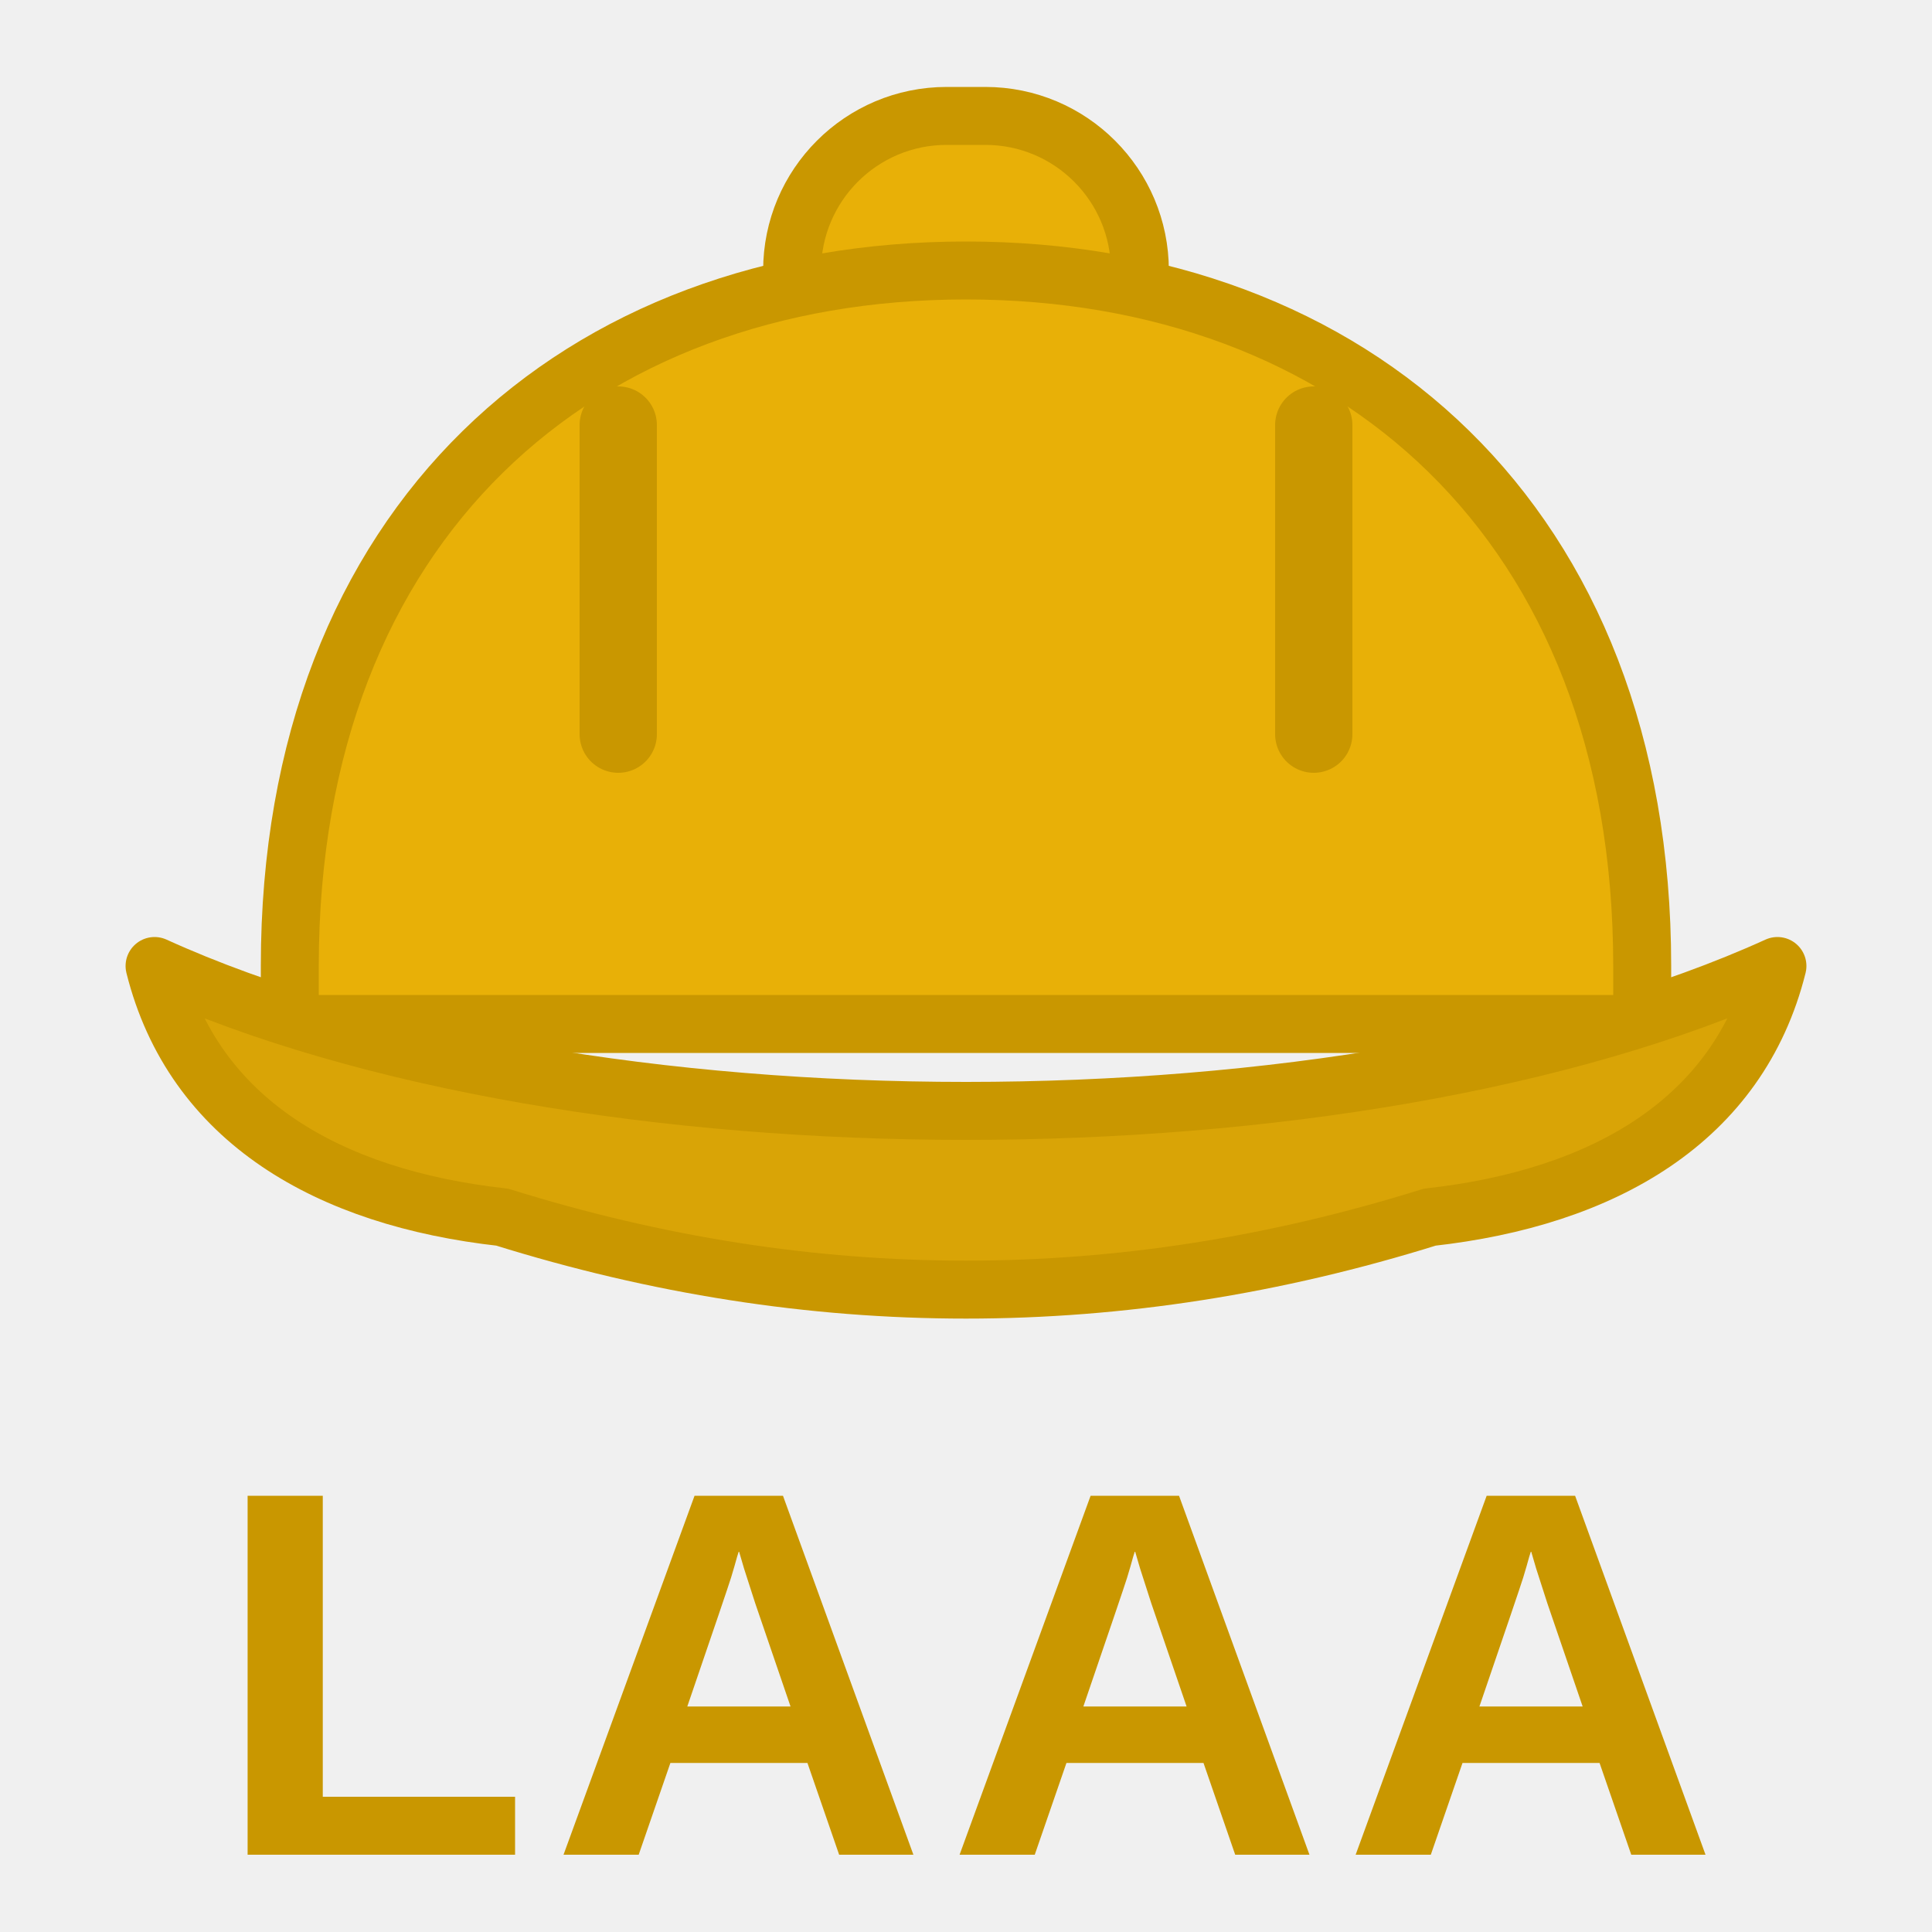
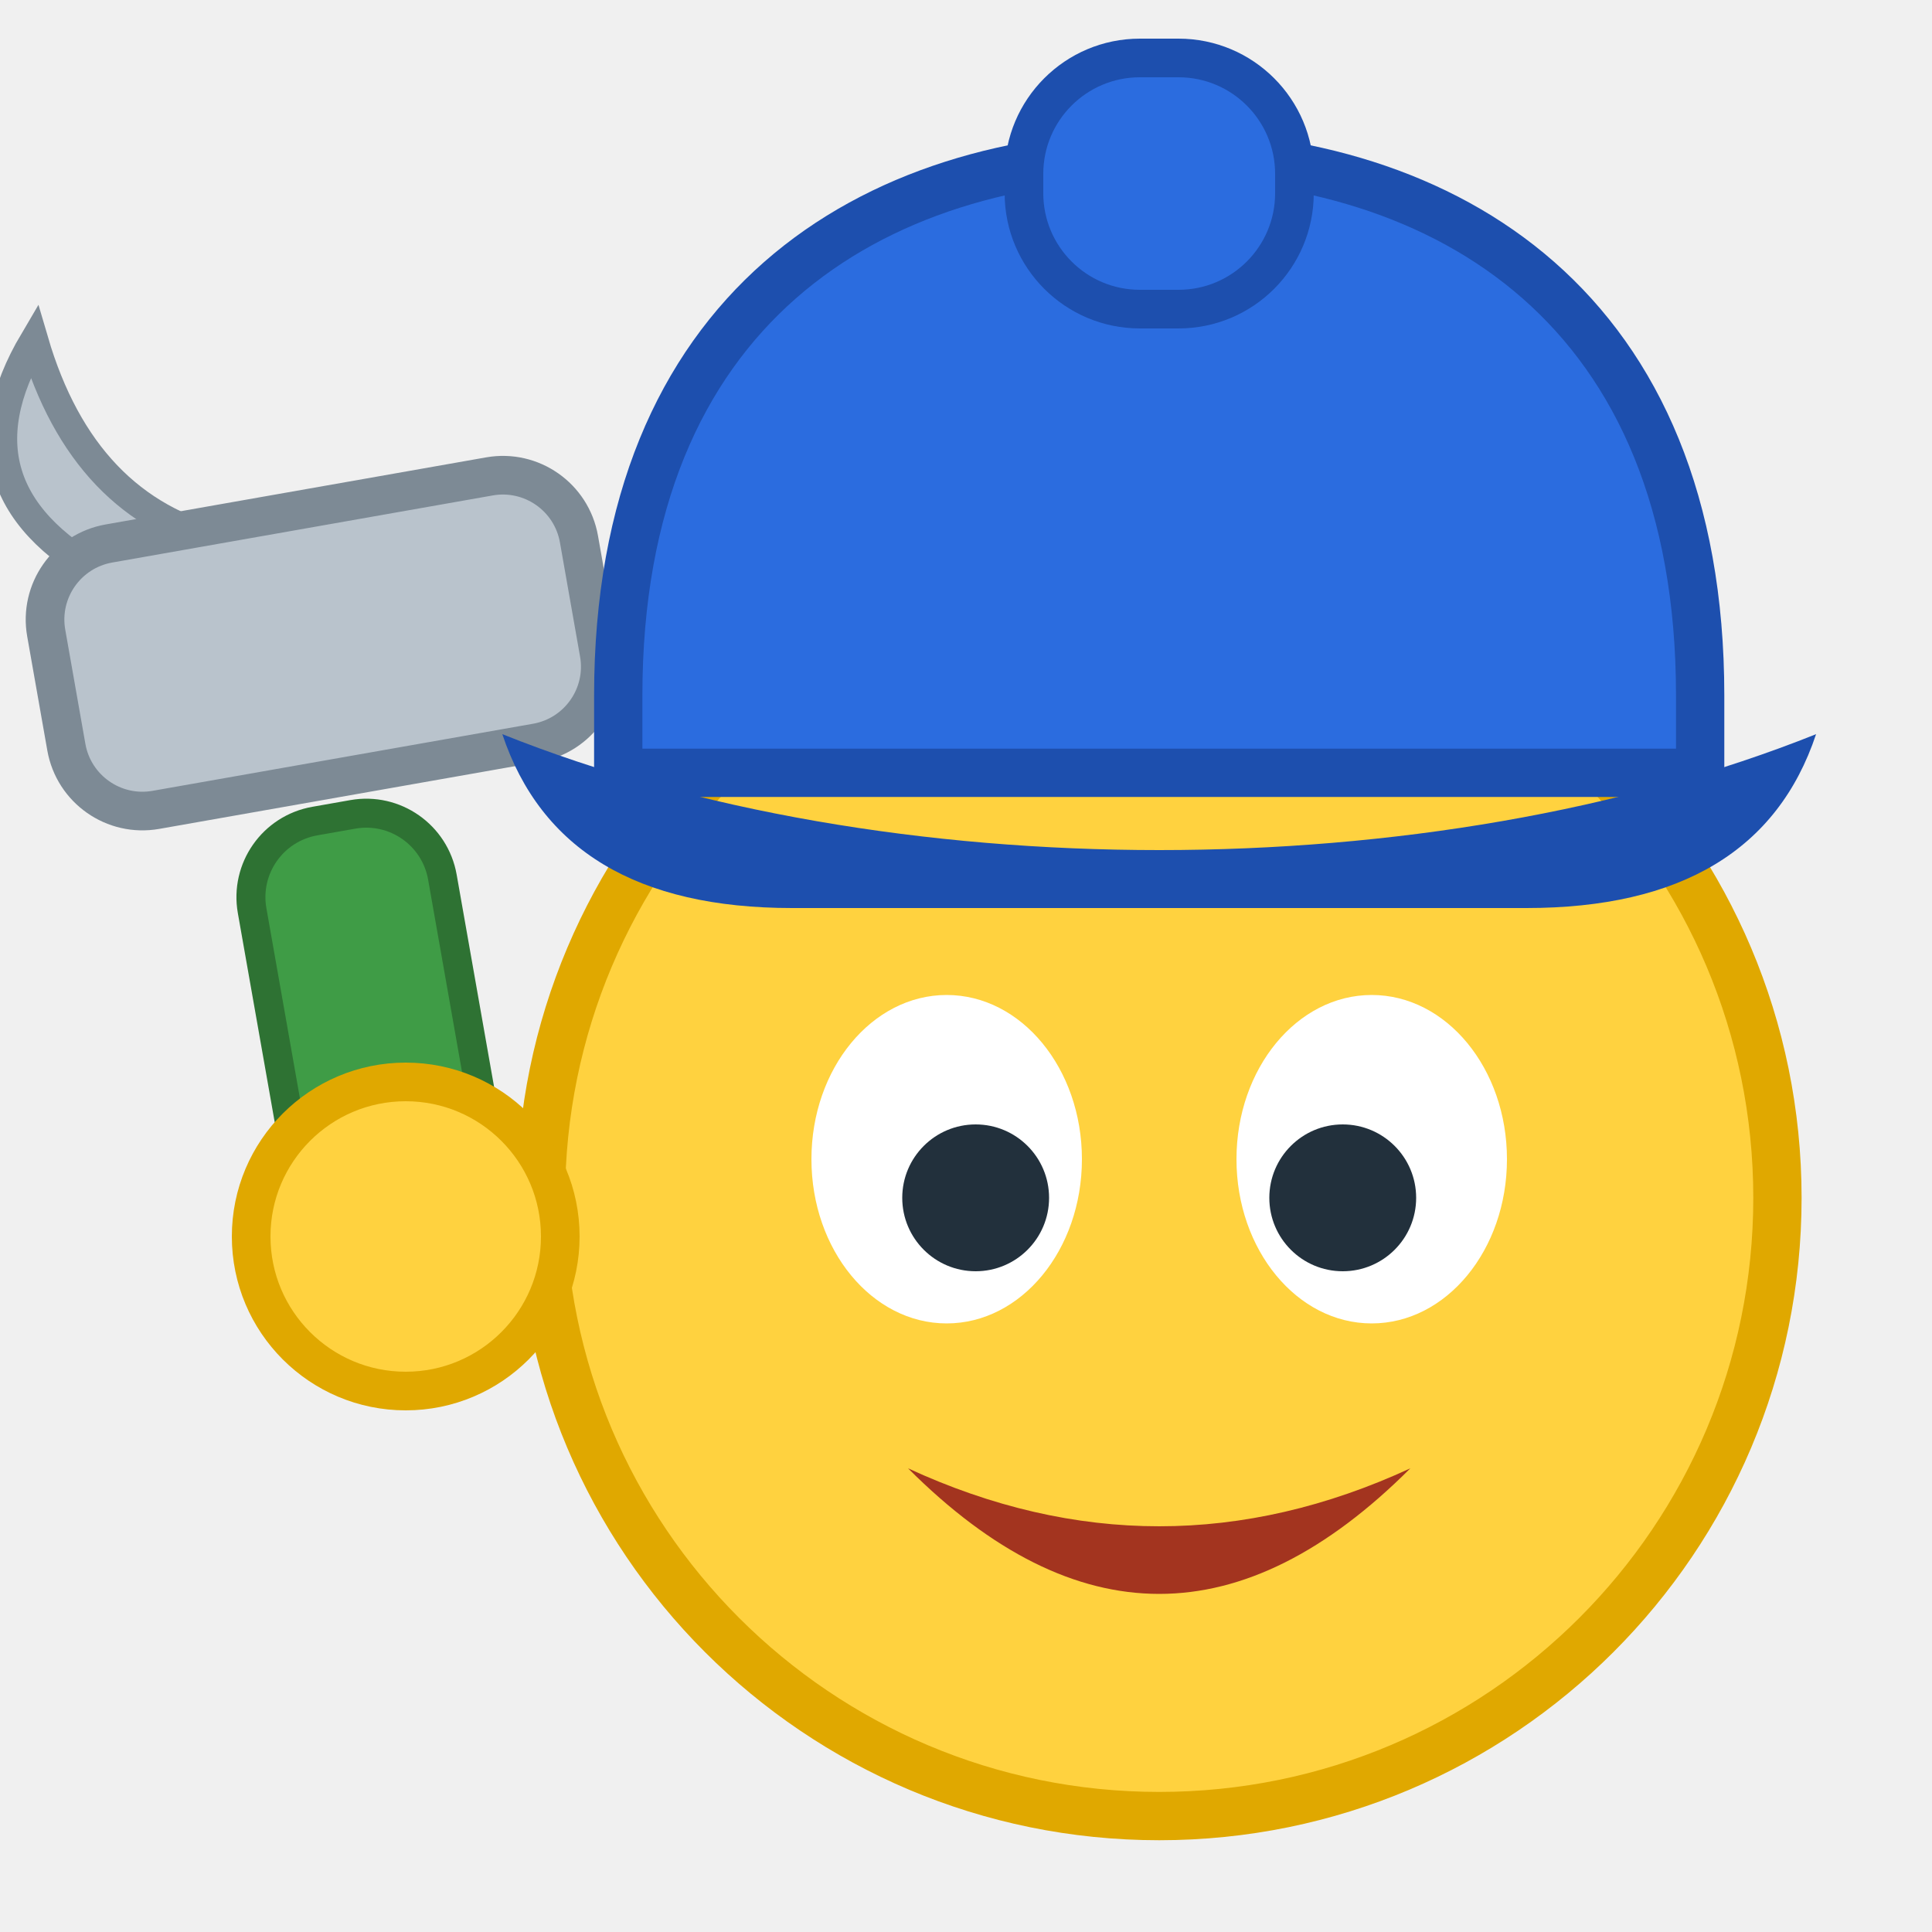
- <svg xmlns="http://www.w3.org/2000/svg" viewBox="0 0 100 100" role="img" aria-label="LAAA">
-   <rect x="41" y="6" width="18" height="22" rx="8" fill="#e8b007" stroke="#c99700" stroke-width="3" />
-   <path d="M15 50 C15 27 30 14 50 14 C70 14 85 27 85 50 L85 53 L15 53 Z" fill="#e8b007" stroke="#c99700" stroke-width="3" />
-   <path d="M32 22 L32 38 M68 22 L68 38" stroke="#c99700" stroke-width="4" stroke-linecap="round" fill="none" />
-   <path d="M8 50 C30 60 70 60 92 50 C90 58 83 62 74 63 C58 68 42 68 26 63 C17 62 10 58 8 50 Z" fill="#d9a406" stroke="#c99700" stroke-width="3" stroke-linejoin="round" />
-   <text x="50" y="96" text-anchor="middle" font-family="Arial, Helvetica, sans-serif" font-size="27" font-weight="900" fill="#c99700" letter-spacing="1">LAAA</text>
+ <svg xmlns="http://www.w3.org/2000/svg" viewBox="0 0 100 100" role="img" aria-label="LAAA Land">
+   <g transform="rotate(-10 20 52)">
+     <rect x="14" y="42" width="10" height="26" rx="4" fill="#3f9c46" stroke="#2e7233" stroke-width="1.5" />
+     <path d="M10 28 Q2 22 8 15 Q9 24 16 27 Z" fill="#b9c3cc" stroke="#7d8a95" stroke-width="1.5" />
+     <rect x="6" y="26" width="28" height="14" rx="4" fill="#b9c3cc" stroke="#7d8a95" stroke-width="2" />
+   </g>
+   <circle cx="60" cy="62" r="32" fill="#ffd23f" stroke="#e0a800" stroke-width="2.5" />
+   <ellipse cx="49" cy="60" rx="7" ry="8.5" fill="#fff" />
+   <ellipse cx="71" cy="60" rx="7" ry="8.5" fill="#fff" />
+   <circle cx="50.5" cy="62" r="3.8" fill="#22303c" />
+   <circle cx="69.5" cy="62" r="3.8" fill="#22303c" />
+   <path d="M47 76 Q60 89 73 76 Q60 82 47 76 Z" fill="#a3341f" />
+   <path d="M32 36 C32 16 45 8 60 8 C75 8 88 16 88 36 L88 40 L32 40 Z" fill="#2b6cdf" stroke="#1d4fae" stroke-width="2.5" />
+   <rect x="53" y="3" width="14" height="13" rx="6" fill="#2b6cdf" stroke="#1d4fae" stroke-width="2" />
+   <path d="M26 38 C46 46 74 46 94 38 C92 44 87 47 79 47 L41 47 C33 47 28 44 26 38 Z" fill="#1d4fae" />
+   <circle cx="21" cy="64" r="8" fill="#ffd23f" stroke="#e0a800" stroke-width="2" />
</svg>
